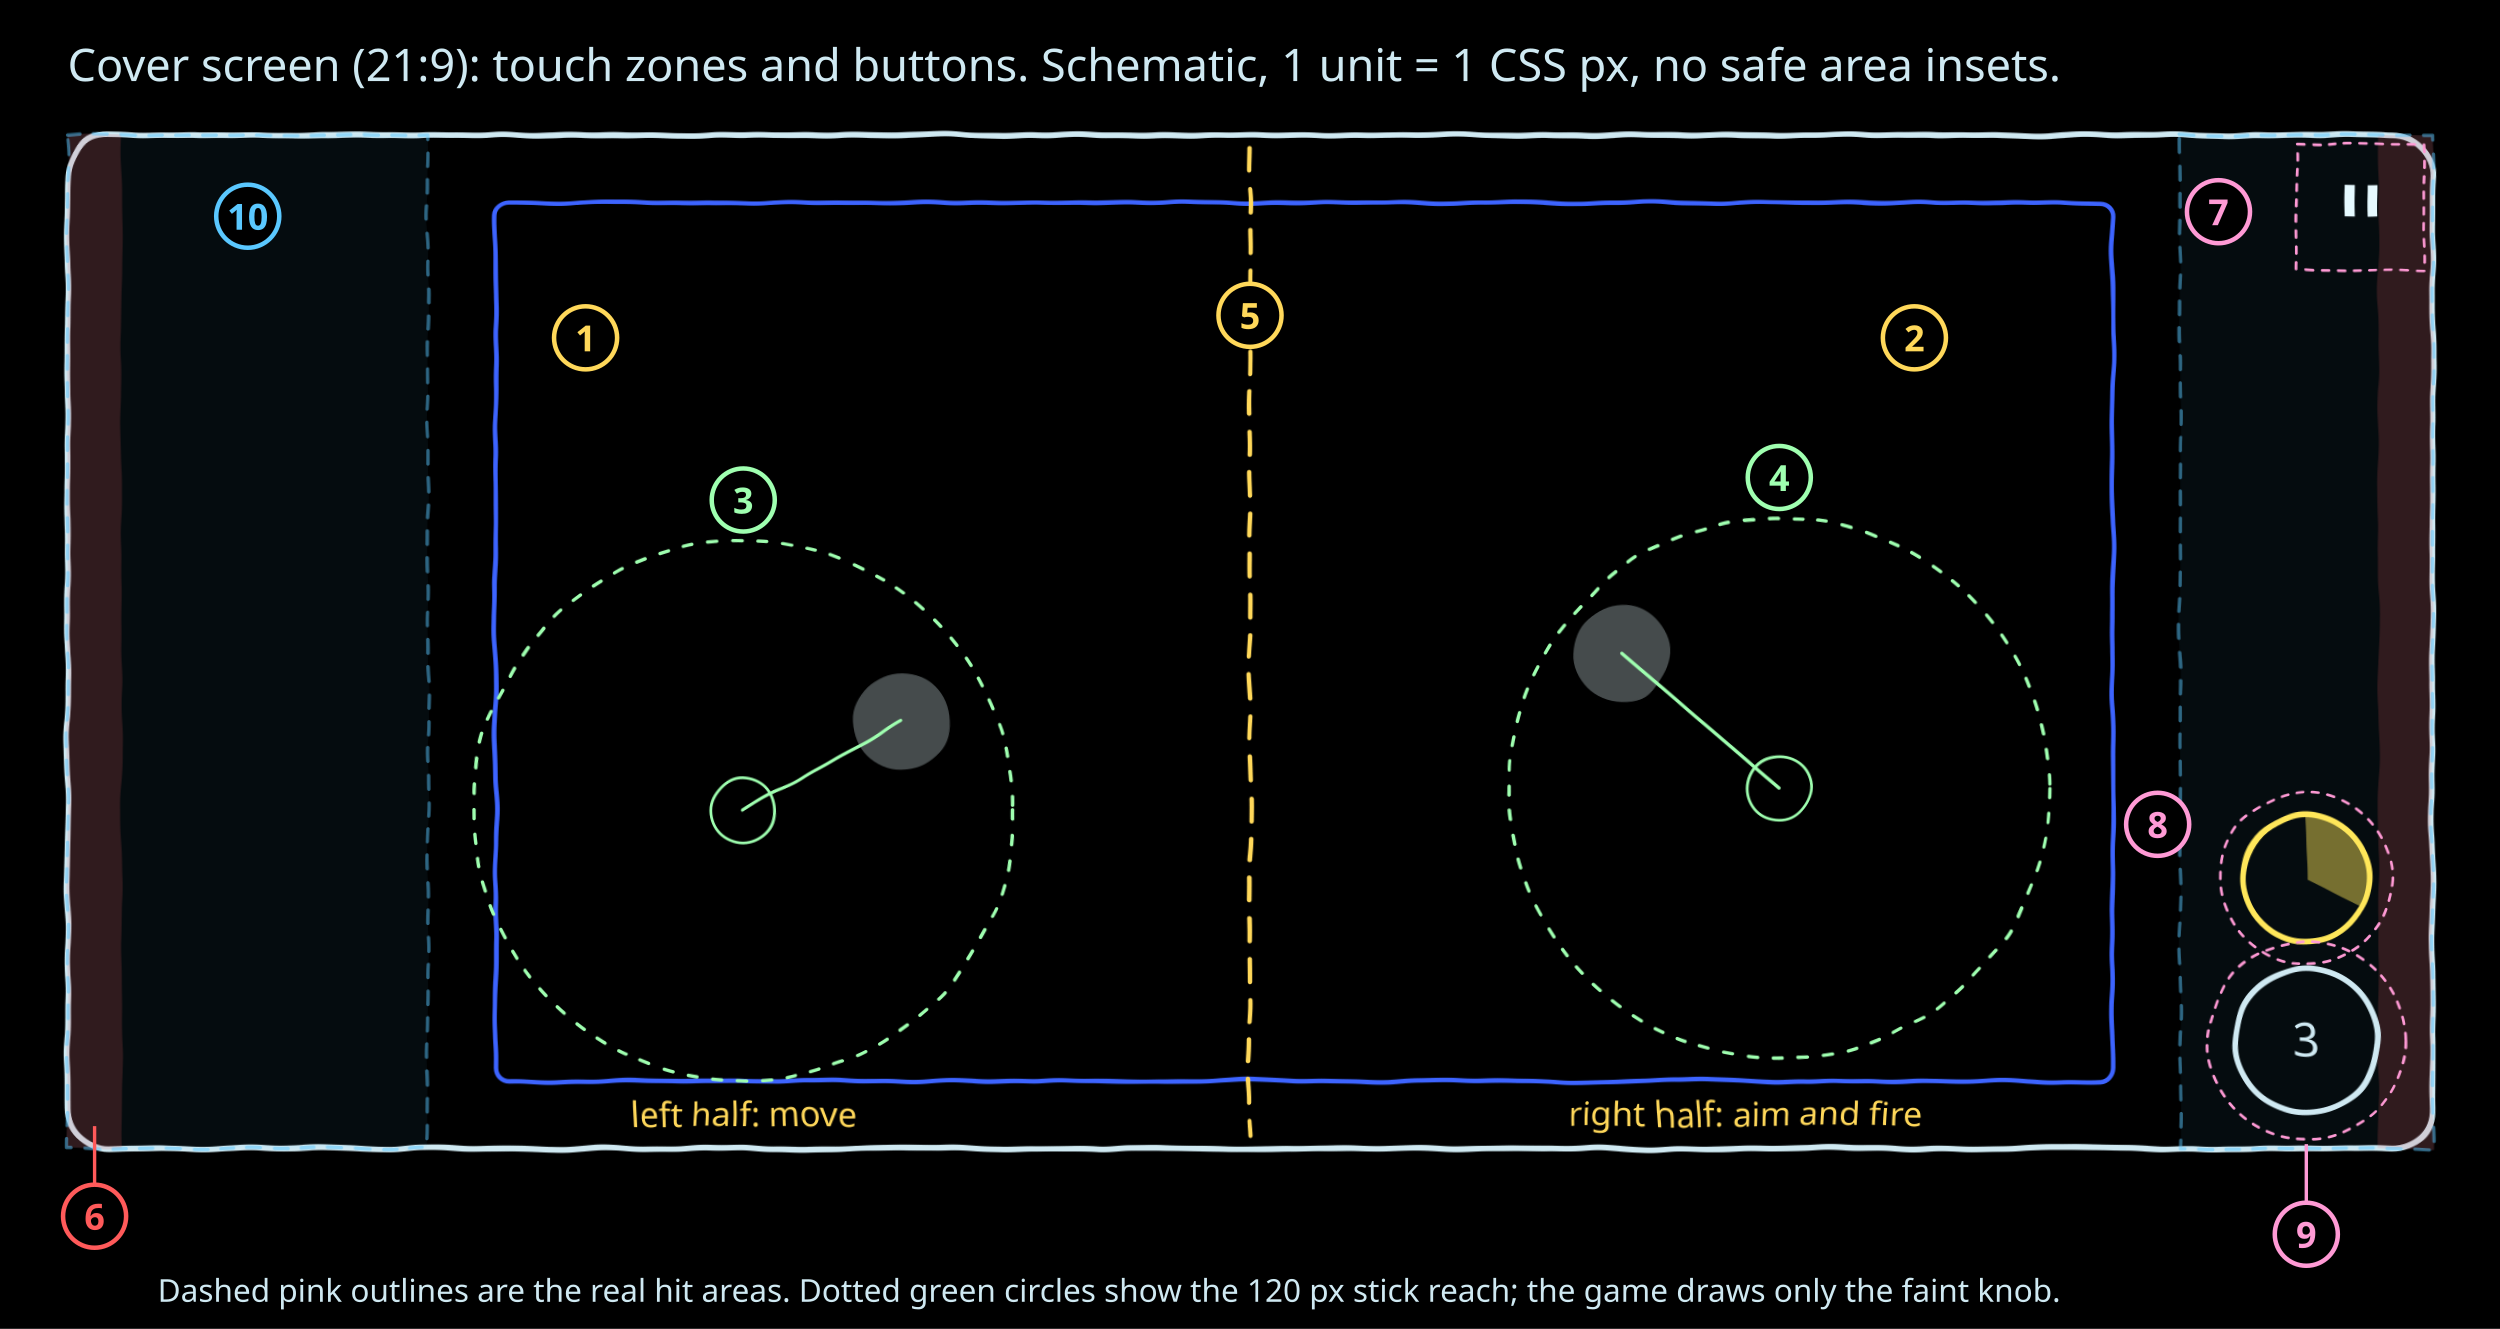
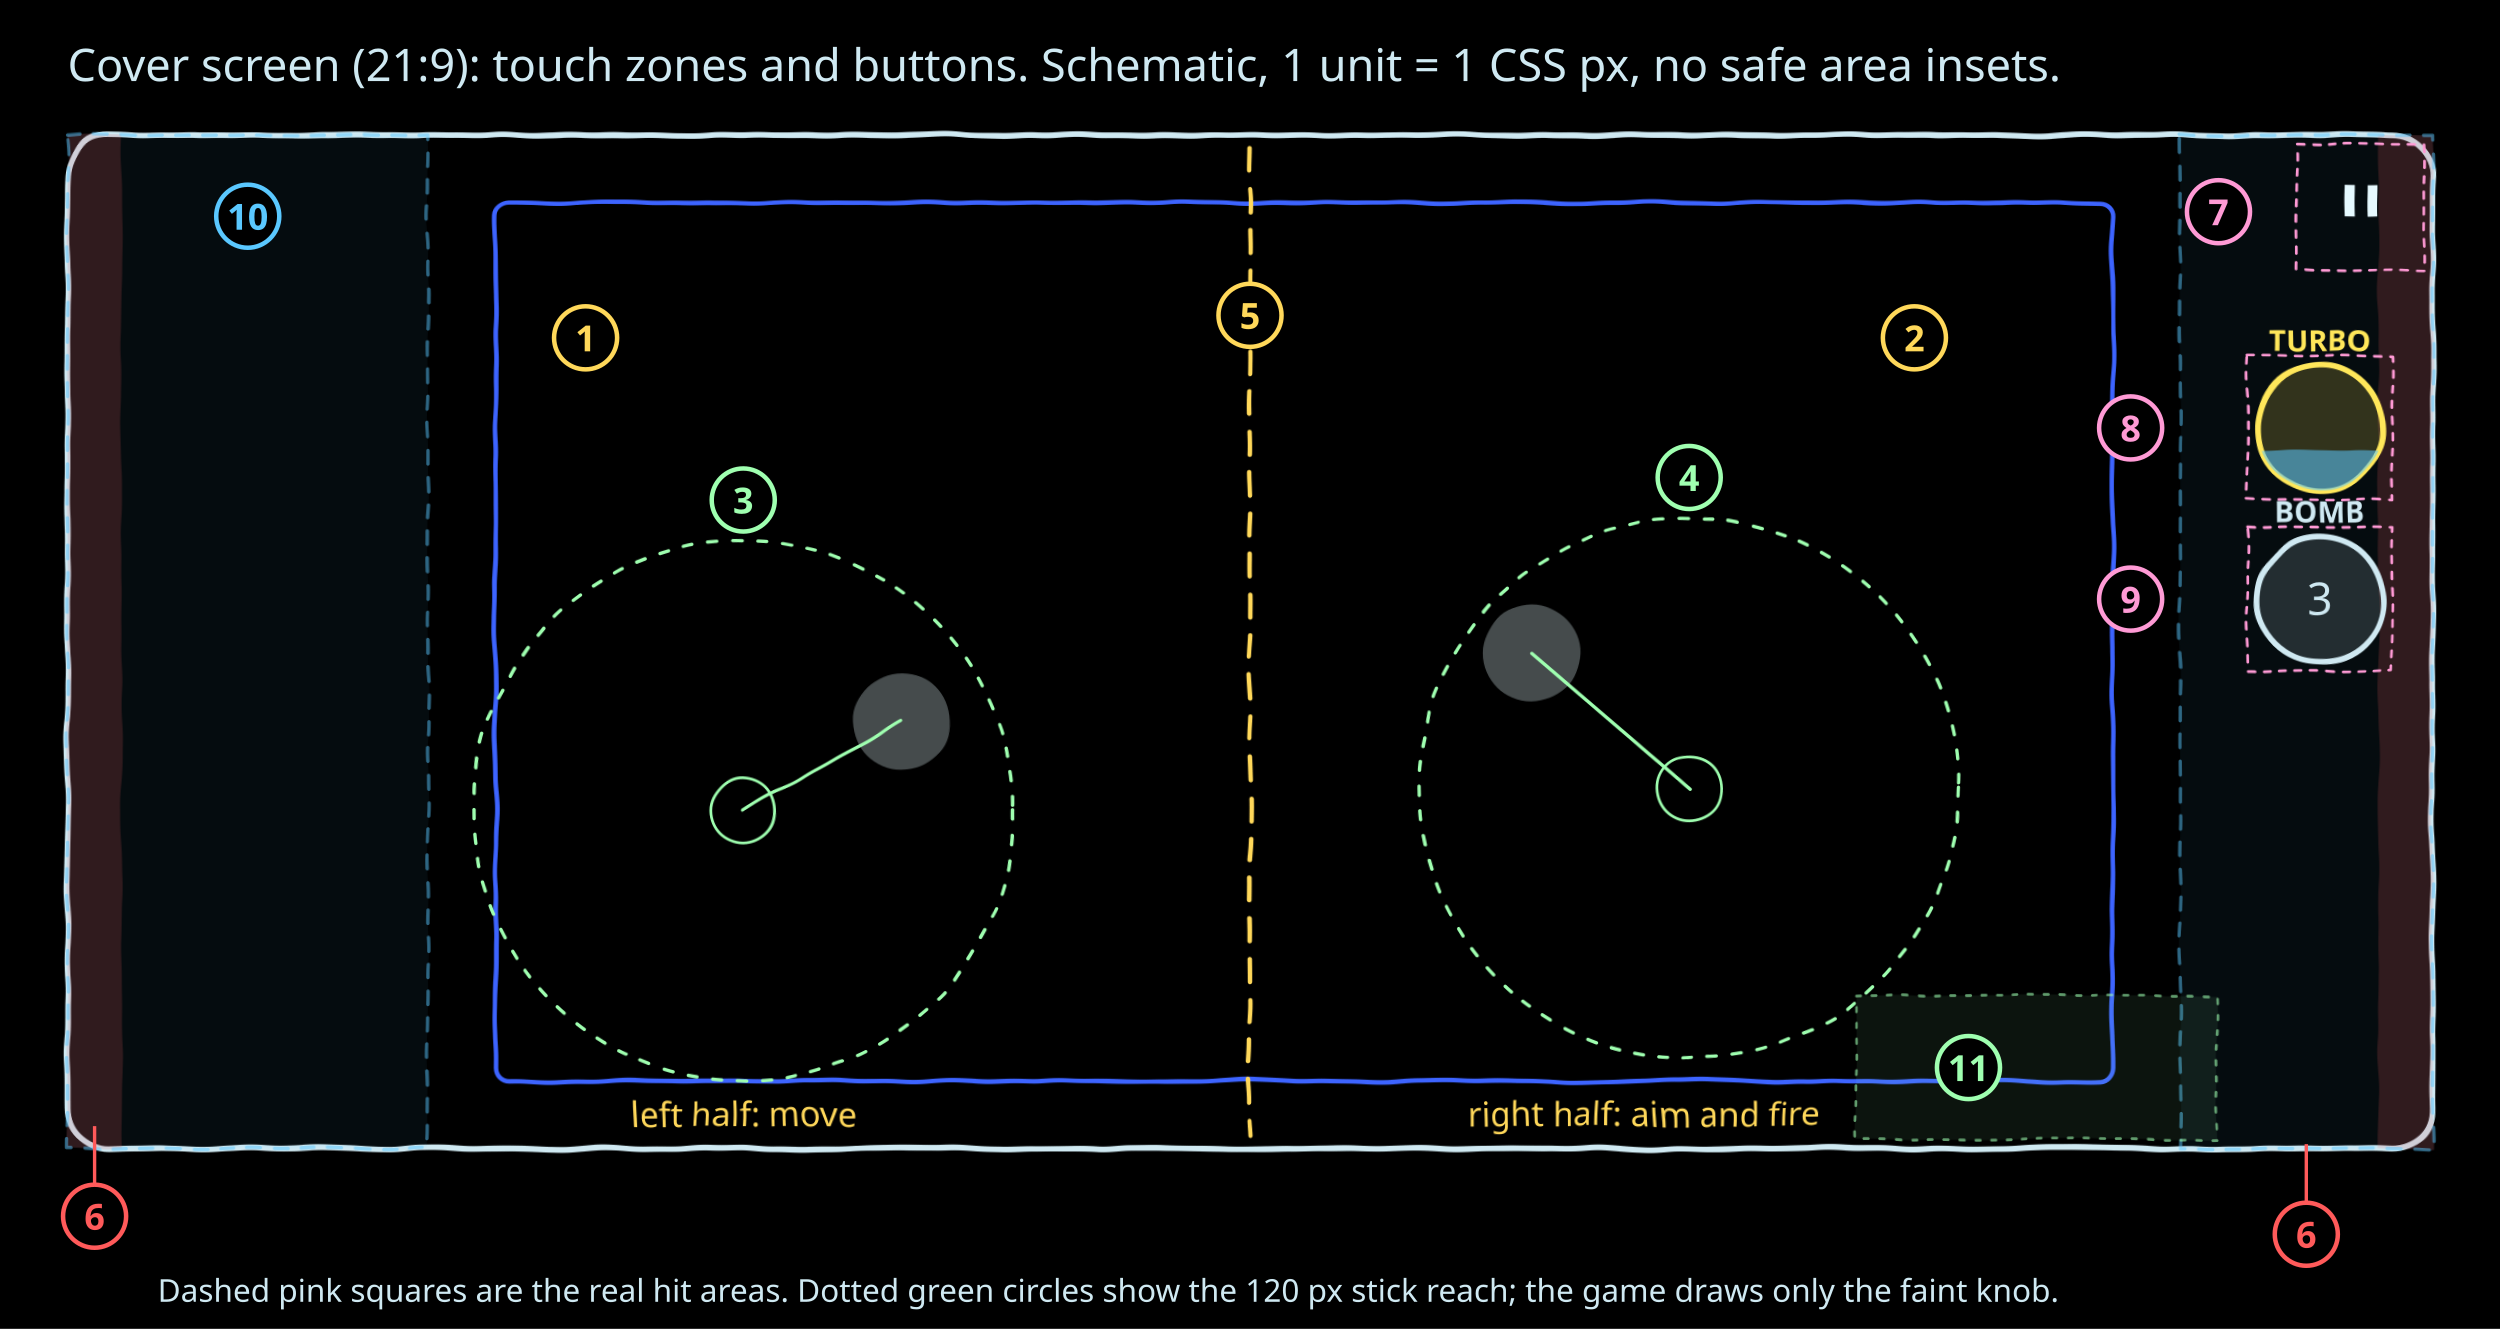
<svg xmlns="http://www.w3.org/2000/svg" viewBox="0 0 1110 590" width="1110" height="590" font-family="sans-serif">
  <defs>
    <filter id="rough" x="-5%" y="-5%" width="110%" height="110%">
      <feTurbulence type="fractalNoise" baseFrequency="0.035" numOctaves="2" seed="7" result="n" />
      <feDisplacementMap in="SourceGraphic" in2="n" scale="2.5" />
    </filter>
  </defs>
  <rect width="1110" height="590" fill="#000" />
  <text x="30" y="36" fill="#cfe9f2" font-size="20">Cover screen (21:9): touch zones and buttons. Schematic, 1 unit = 1 CSS px, no safe area insets.</text>
  <g transform="translate(30,60)" filter="url(#rough)" stroke-linecap="round" stroke-linejoin="round">
    <rect x="0" y="0" width="1050" height="450" rx="18" fill="none" stroke="#cfe9f2" stroke-width="2.5" />
    <rect x="0" y="0" width="24" height="450" fill="#ff5a5a" fill-opacity="0.18" stroke="none" />
    <rect x="1026" y="0" width="24" height="450" fill="#ff5a5a" fill-opacity="0.18" stroke="none" />
    <rect x="0" y="0" width="160" height="450" fill="#5ac8ff" fill-opacity="0.06" stroke="#5ac8ff" stroke-opacity="0.5" stroke-width="1.5" stroke-dasharray="6 6" />
    <rect x="938" y="0" width="112" height="450" fill="#5ac8ff" fill-opacity="0.06" stroke="#5ac8ff" stroke-opacity="0.5" stroke-width="1.5" stroke-dasharray="6 6" />
    <rect x="190" y="30" width="718" height="390" rx="6" fill="none" stroke="#3d64ff" stroke-width="2" />
    <line x1="525" y1="6" x2="525" y2="444" stroke="#ffd85a" stroke-width="2" stroke-dasharray="10 8" />
    <text x="300" y="440" fill="#ffd85a" font-size="15" text-anchor="middle">left half: move</text>
-     <text x="745" y="440" fill="#ffd85a" font-size="15" text-anchor="middle">right half: aim and fire</text>
+     <text x="700" y="440" fill="#ffd85a" font-size="15" text-anchor="middle">right half: aim and fire</text>
    <circle cx="300" cy="300" r="120" fill="none" stroke="#9fffb0" stroke-width="1.5" stroke-dasharray="4 7" />
    <circle cx="300" cy="300" r="14.4" fill="none" stroke="#9fffb0" stroke-width="1.2" />
    <circle cx="370" cy="260" r="21.6" fill="#e6faff" fill-opacity="0.3" stroke="none" />
    <line x1="300" y1="300" x2="370" y2="260" stroke="#9fffb0" stroke-width="1.5" />
-     <circle cx="760" cy="290" r="120" fill="none" stroke="#9fffb0" stroke-width="1.5" stroke-dasharray="4 7" />
-     <circle cx="760" cy="290" r="14.4" fill="none" stroke="#9fffb0" stroke-width="1.2" />
-     <circle cx="690" cy="230" r="21.6" fill="#e6faff" fill-opacity="0.3" stroke="none" />
-     <line x1="760" y1="290" x2="690" y2="230" stroke="#9fffb0" stroke-width="1.5" />
+     <circle cx="720" cy="290" r="120" fill="none" stroke="#9fffb0" stroke-width="1.5" stroke-dasharray="4 7" />
+     <circle cx="720" cy="290" r="14.4" fill="none" stroke="#9fffb0" stroke-width="1.2" />
+     <circle cx="650" cy="230" r="21.6" fill="#e6faff" fill-opacity="0.3" stroke="none" />
+     <line x1="720" y1="290" x2="650" y2="230" stroke="#9fffb0" stroke-width="1.5" />
+     <rect x="794" y="382" width="160" height="64" fill="#9fffb0" fill-opacity="0.08" stroke="#9fffb0" stroke-opacity="0.6" stroke-width="1.2" stroke-dasharray="2 5" />
    <rect x="990" y="4" width="56" height="56" fill="none" stroke="#ff9ad5" stroke-width="1.2" stroke-dasharray="3 4" />
    <rect x="1011" y="22" width="4.4" height="14" fill="#e6faff" />
    <rect x="1021" y="22" width="4.4" height="14" fill="#e6faff" />
-     <circle cx="994" cy="330" r="38" fill="none" stroke="#ff9ad5" stroke-width="1.2" stroke-dasharray="3 4" />
-     <circle cx="994" cy="330" r="28" fill="none" stroke="#ffe75a" stroke-width="2.5" />
-     <path d="M994 302 A28 28 0 0 1 1019 343 L994 330 Z" fill="#ffe75a" fill-opacity="0.45" stroke="none" />
-     <circle cx="994" cy="402" r="44" fill="none" stroke="#ff9ad5" stroke-width="1.2" stroke-dasharray="3 4" />
-     <circle cx="994" cy="402" r="32" fill="none" stroke="#cfe9f2" stroke-width="2.5" />
-     <text x="994" y="409" fill="#cfe9f2" font-size="20" text-anchor="middle">3</text>
+     <text x="1000" y="96" fill="#ffe75a" font-size="13" font-weight="700" text-anchor="middle">TURBO</text>
+     <rect x="968" y="98" width="64" height="64" fill="none" stroke="#ff9ad5" stroke-width="1.2" stroke-dasharray="3 4" />
+     <circle cx="1000" cy="130" r="28" fill="#ffe75a" fill-opacity="0.18" stroke="#ffe75a" stroke-width="2.5" />
+     <path d="M974 140 A28 28 0 0 0 1026 140 Z" fill="#5ac8ff" fill-opacity="0.55" stroke="none" />
+     <text x="1000" y="172" fill="#cfe9f2" font-size="13" font-weight="700" text-anchor="middle">BOMB</text>
+     <rect x="968" y="174" width="64" height="64" fill="none" stroke="#ff9ad5" stroke-width="1.2" stroke-dasharray="3 4" />
+     <circle cx="1000" cy="206" r="28" fill="#cfe9f2" fill-opacity="0.15" stroke="#cfe9f2" stroke-width="2.5" />
+     <text x="1000" y="213" fill="#cfe9f2" font-size="20" text-anchor="middle">3</text>
  </g>
  <line x1="42" y1="526" x2="42" y2="500" stroke="#ff5a5a" stroke-width="1.5" />
-   <line x1="1024" y1="534" x2="1024" y2="508" stroke="#ff9ad5" stroke-width="1.5" />
+   <line x1="1024" y1="534" x2="1024" y2="508" stroke="#ff5a5a" stroke-width="1.5" />
  <g font-size="16" font-weight="700" text-anchor="middle">
    <g transform="translate(260,150)">
      <circle r="14" fill="#000" stroke="#ffd85a" stroke-width="2" />
      <text y="6" fill="#ffd85a">1</text>
    </g>
    <g transform="translate(850,150)">
      <circle r="14" fill="#000" stroke="#ffd85a" stroke-width="2" />
      <text y="6" fill="#ffd85a">2</text>
    </g>
    <g transform="translate(330,222)">
      <circle r="14" fill="#000" stroke="#9fffb0" stroke-width="2" />
      <text y="6" fill="#9fffb0">3</text>
    </g>
-     <g transform="translate(790,212)">
+     <g transform="translate(750,212)">
      <circle r="14" fill="#000" stroke="#9fffb0" stroke-width="2" />
      <text y="6" fill="#9fffb0">4</text>
    </g>
    <g transform="translate(555,140)">
      <circle r="14" fill="#000" stroke="#ffd85a" stroke-width="2" />
      <text y="6" fill="#ffd85a">5</text>
    </g>
    <g transform="translate(42,540)">
      <circle r="14" fill="#000" stroke="#ff5a5a" stroke-width="2" />
      <text y="6" fill="#ff5a5a">6</text>
    </g>
    <g transform="translate(985,94)">
      <circle r="14" fill="#000" stroke="#ff9ad5" stroke-width="2" />
      <text y="6" fill="#ff9ad5">7</text>
    </g>
-     <g transform="translate(958,366)">
+     <g transform="translate(946,190)">
      <circle r="14" fill="#000" stroke="#ff9ad5" stroke-width="2" />
      <text y="6" fill="#ff9ad5">8</text>
    </g>
-     <g transform="translate(1024,548)">
+     <g transform="translate(946,266)">
      <circle r="14" fill="#000" stroke="#ff9ad5" stroke-width="2" />
      <text y="6" fill="#ff9ad5">9</text>
    </g>
    <g transform="translate(110,96)">
      <circle r="14" fill="#000" stroke="#5ac8ff" stroke-width="2" />
      <text y="6" fill="#5ac8ff">10</text>
    </g>
+     <g transform="translate(874,474)">
+       <circle r="14" fill="#000" stroke="#9fffb0" stroke-width="2" />
+       <text y="6" fill="#9fffb0">11</text>
+     </g>
+     <g transform="translate(1024,548)">
+       <circle r="14" fill="#000" stroke="#ff5a5a" stroke-width="2" />
+       <text y="6" fill="#ff5a5a">6</text>
+     </g>
  </g>
-   <text x="70" y="578" fill="#cfe9f2" font-size="14">Dashed pink outlines are the real hit areas. Dotted green circles show the 120 px stick reach; the game draws only the faint knob.</text>
+   <text x="70" y="578" fill="#cfe9f2" font-size="14">Dashed pink squares are the real hit areas. Dotted green circles show the 120 px stick reach; the game draws only the faint knob.</text>
</svg>
